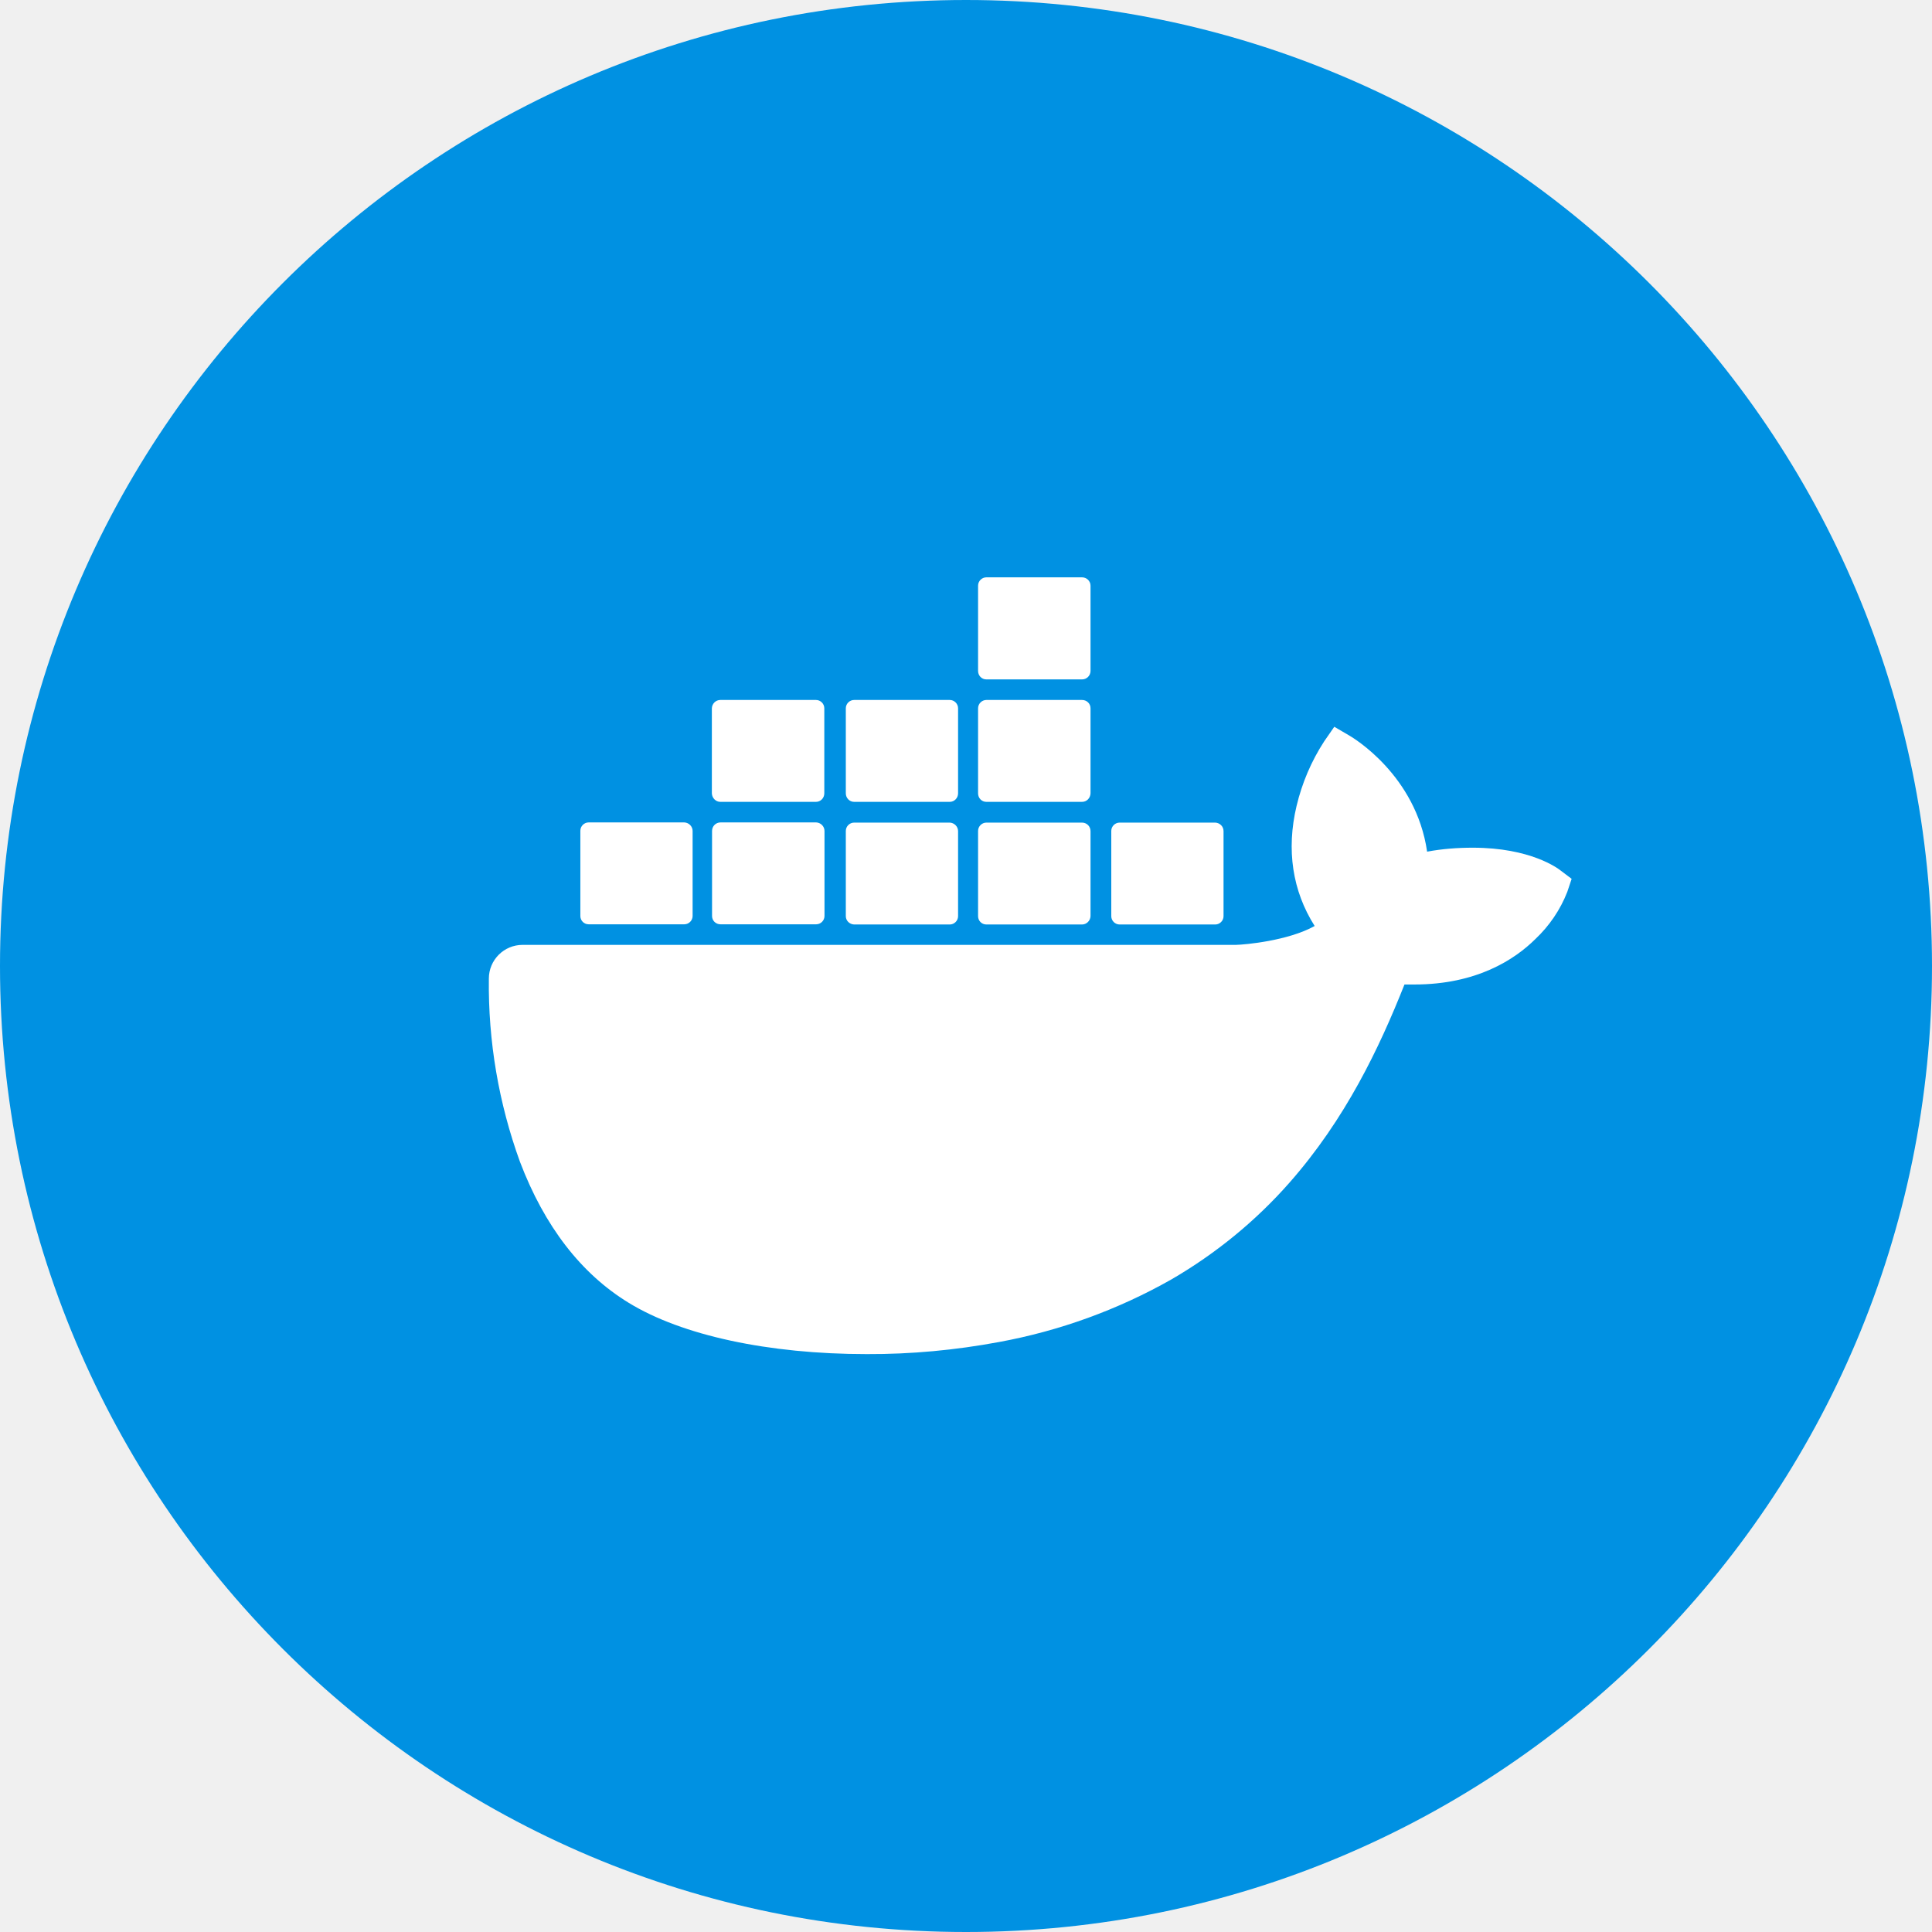
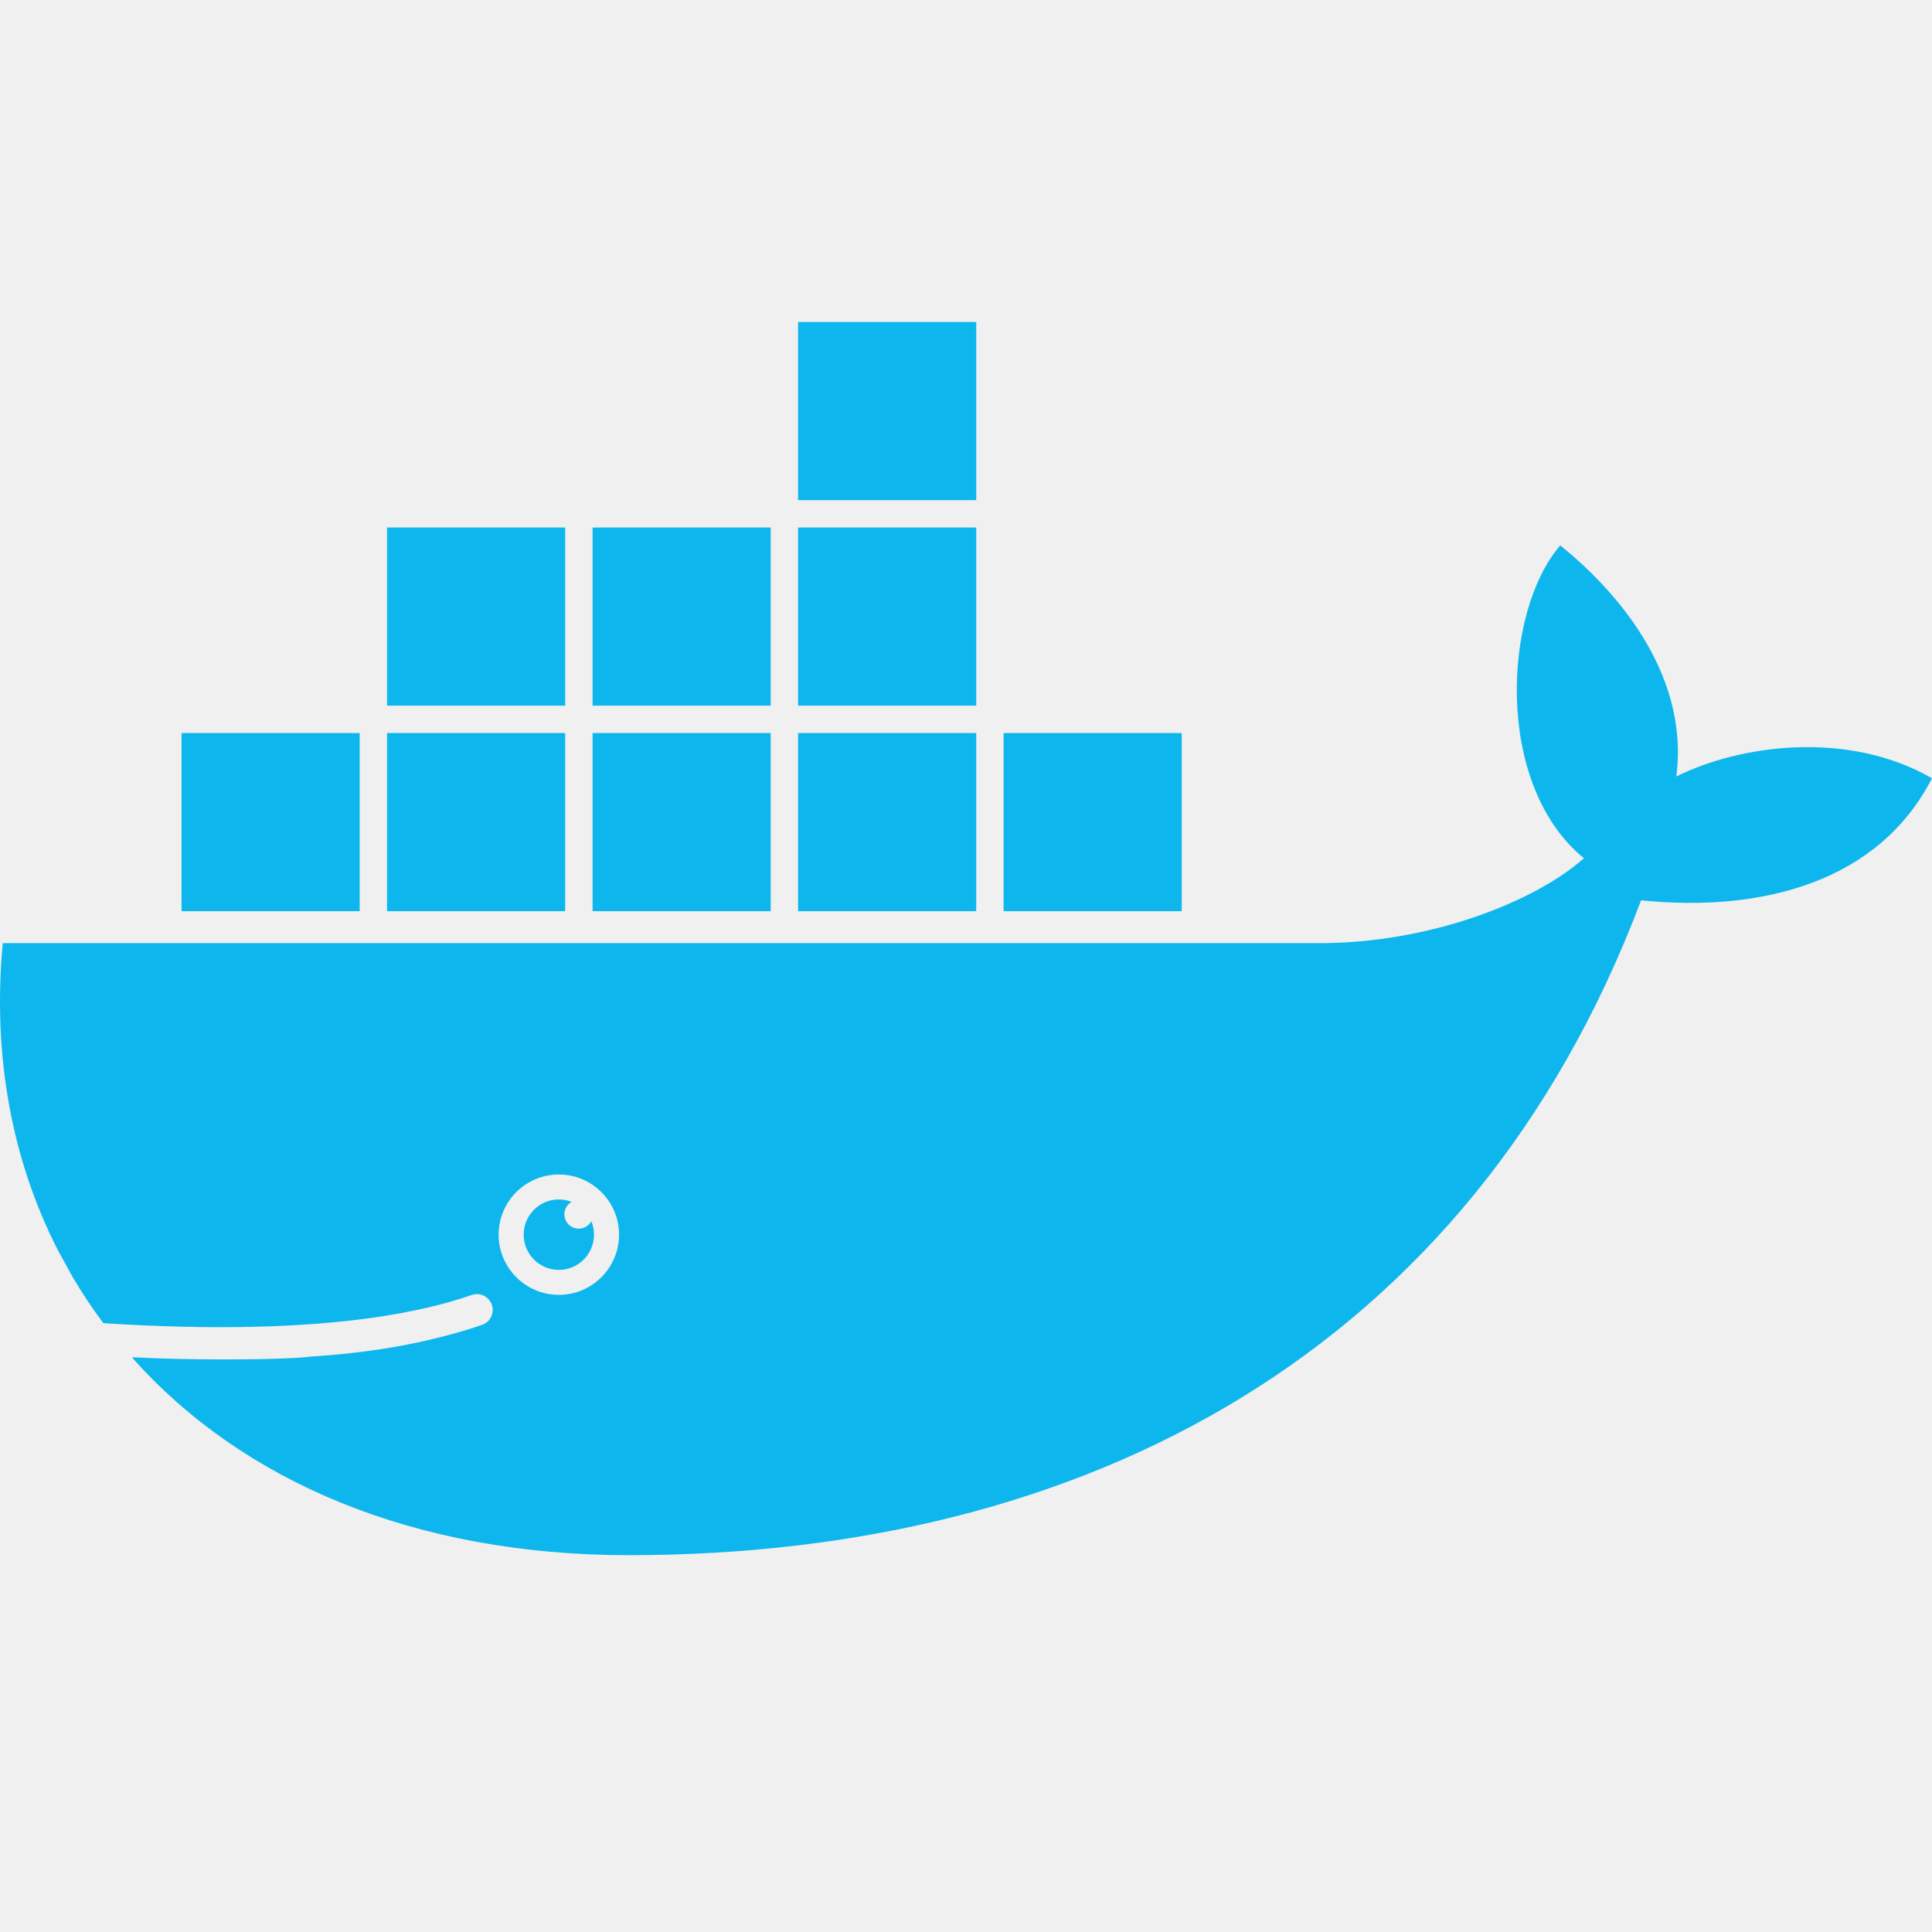
- <svg xmlns="http://www.w3.org/2000/svg" version="1.1" x="0px" y="0px" viewBox="0 0 1024 1024" style="enable-background:new 0 0 1024 1024;" xml:space="preserve">
-   <style type="text/css">
- 	.st0{fill:#0091E2;}
- 	.st1{fill:#FFFFFF;}
- </style>
-   <g id="Guides">
- </g>
-   <g id="Icon">
-     <circle class="st0" cx="512" cy="512" r="512" />
-     <path class="st1" d="M827.3,461.5c-1.6-1.3-16.1-12.2-46.7-12.2c-8.1,0-16.2,0.6-24.2,2.1c-5.9-40.7-39.5-60.5-41-61.4l-8.2-4.8   l-5.4,7.8c-6.8,10.5-11.7,22-14.6,34.2c-5.5,23.2-2.2,45,9.6,63.6c-14.2,7.9-37.1,9.9-41.7,10H277c-9.9,0-17.9,8-17.9,17.9   c-0.4,33.1,5.2,66,16.5,97.1c13,34.2,32.4,59.3,57.6,74.7c28.2,17.3,74.1,27.2,126.2,27.2c23.5,0.1,47-2.1,70.1-6.4   c32.1-5.9,63-17.1,91.4-33.2c23.4-13.6,44.5-30.8,62.4-51.1c29.9-33.9,47.8-71.7,61.1-105.2h5.3c32.8,0,53-13.1,64.1-24.1   c7.4-7,13.2-15.5,16.9-25l2.3-6.9L827.3,461.5z M312,489.9h50.7c2.4,0,4.4-2,4.4-4.4v-45.1c0-2.4-2-4.4-4.4-4.5H312   c-2.4,0-4.4,2-4.4,4.4v45.2C307.6,488,309.6,489.9,312,489.9 M381.9,489.9h50.7c2.4,0,4.4-2,4.4-4.4v-45.1c0-2.4-2-4.4-4.4-4.5   h-50.7c-2.5,0-4.5,2-4.5,4.5v45.1C377.4,488,379.4,489.9,381.9,489.9 M452.7,490h50.7c2.4,0,4.4-2,4.4-4.4v-45.1   c0-2.4-2-4.4-4.4-4.5h-50.7c-2.4,0-4.4,2-4.4,4.4v45.2C448.3,488,450.3,489.9,452.7,490 M522.8,490h50.7c2.4,0,4.4-2,4.5-4.4v-45.1   c0-2.5-2-4.5-4.5-4.5h-50.7c-2.4,0-4.4,2-4.4,4.4v45.2C518.4,488,520.3,490,522.8,490 M381.8,425h50.7c2.4,0,4.4-2,4.4-4.5v-45.1   c0-2.4-2-4.4-4.4-4.4h-50.7c-2.5,0-4.4,2-4.5,4.4v45.1C377.4,423,379.4,425,381.8,425 M452.7,425h50.7c2.4,0,4.4-2,4.4-4.5v-45.1   c0-2.4-2-4.4-4.4-4.4h-50.7c-2.4,0-4.4,2-4.4,4.4v45.1C448.3,423,450.3,425,452.7,425 M522.8,425h50.7c2.5,0,4.4-2,4.5-4.5v-45.1   c0-2.5-2-4.4-4.5-4.4h-50.7c-2.4,0-4.4,2-4.4,4.4v45.1C518.4,423,520.3,425,522.8,425 M522.8,360.1h50.7c2.5,0,4.5-2,4.5-4.5v-45.2   c0-2.4-2-4.4-4.5-4.4h-50.7c-2.4,0-4.4,2-4.4,4.4v45.2C518.4,358.1,520.3,360.1,522.8,360.1 M593.4,490h50.7c2.4,0,4.4-2,4.4-4.4   v-45.1c0-2.5-2-4.4-4.4-4.5h-50.7c-2.4,0-4.4,2-4.4,4.4v45.2C589,488,591,490,593.4,490" />
-   </g>
+ <svg xmlns="http://www.w3.org/2000/svg" width="800px" height="800px" viewBox="0 0 24 24">
+   <path fill="#0DB7ED" fill-rule="evenodd" d="M6.942,14.9 C6.998,14.9 7.051,14.911 7.1,14.93 C7.047,14.961 7.011,15.018 7.011,15.084 C7.011,15.183 7.091,15.263 7.19,15.263 C7.257,15.263 7.316,15.225 7.346,15.17 C7.367,15.221 7.379,15.278 7.379,15.337 C7.379,15.579 7.184,15.775 6.942,15.775 C6.701,15.775 6.505,15.579 6.505,15.337 C6.505,15.096 6.701,14.9 6.942,14.9 L6.942,14.9 Z M6.942,16.085 C6.53,16.085 6.194,15.75 6.194,15.337 C6.194,14.925 6.53,14.59 6.942,14.59 C7.355,14.59 7.69,14.925 7.69,15.337 C7.69,15.75 7.355,16.085 6.942,16.085 L6.942,16.085 Z M20.386,11.184 C18.262,16.812 13.465,19.319 7.81,19.319 C5.138,19.319 3.007,18.4 1.643,16.867 L1.653,16.861 C2.046,16.88 2.398,16.887 2.754,16.887 C3.081,16.887 3.4,16.884 3.695,16.867 C3.721,16.866 3.753,16.862 3.779,16.861 C3.779,16.861 3.87,16.855 3.825,16.854 C4.577,16.808 5.159,16.703 5.702,16.548 C5.702,16.548 5.702,16.548 5.702,16.548 C5.801,16.52 5.897,16.49 5.988,16.458 C6.091,16.423 6.145,16.311 6.11,16.208 C6.074,16.106 5.962,16.051 5.86,16.087 C5.17,16.326 4.26,16.457 3.145,16.482 L3.145,16.482 C2.577,16.495 1.957,16.48 1.285,16.437 L1.284,16.437 C1.145,16.251 1.016,16.058 0.899,15.858 L0.712,15.517 C0.15,14.411 -0.096,13.119 0.034,11.716 L16.397,11.716 C17.741,11.716 19.053,11.214 19.676,10.661 C18.56,9.753 18.671,7.597 19.382,6.775 C20,7.271 20.995,8.316 20.824,9.646 C21.601,9.256 22.951,9.063 24,9.668 C23.341,10.954 21.893,11.338 20.386,11.184 L20.386,11.184 Z M2.255,11.319 L4.468,11.319 L4.468,9.106 L2.255,9.106 L2.255,11.319 Z M4.808,11.319 L7.021,11.319 L7.021,9.106 L4.808,9.106 L4.808,11.319 Z M4.808,8.766 L7.021,8.766 L7.021,6.553 L4.808,6.553 L4.808,8.766 Z M7.361,11.319 L9.574,11.319 L9.574,9.106 L7.361,9.106 L7.361,11.319 Z M7.361,8.766 L9.574,8.766 L9.574,6.553 L7.361,6.553 L7.361,8.766 Z M9.914,11.319 L12.127,11.319 L12.127,9.106 L9.914,9.106 L9.914,11.319 Z M9.914,8.766 L12.127,8.766 L12.127,6.553 L9.914,6.553 L9.914,8.766 Z M9.914,6.213 L12.127,6.213 L12.127,4 L9.914,4 L9.914,6.213 Z M12.467,11.319 L14.68,11.319 L14.68,9.106 L12.467,9.106 L12.467,11.319 Z" />
</svg>
